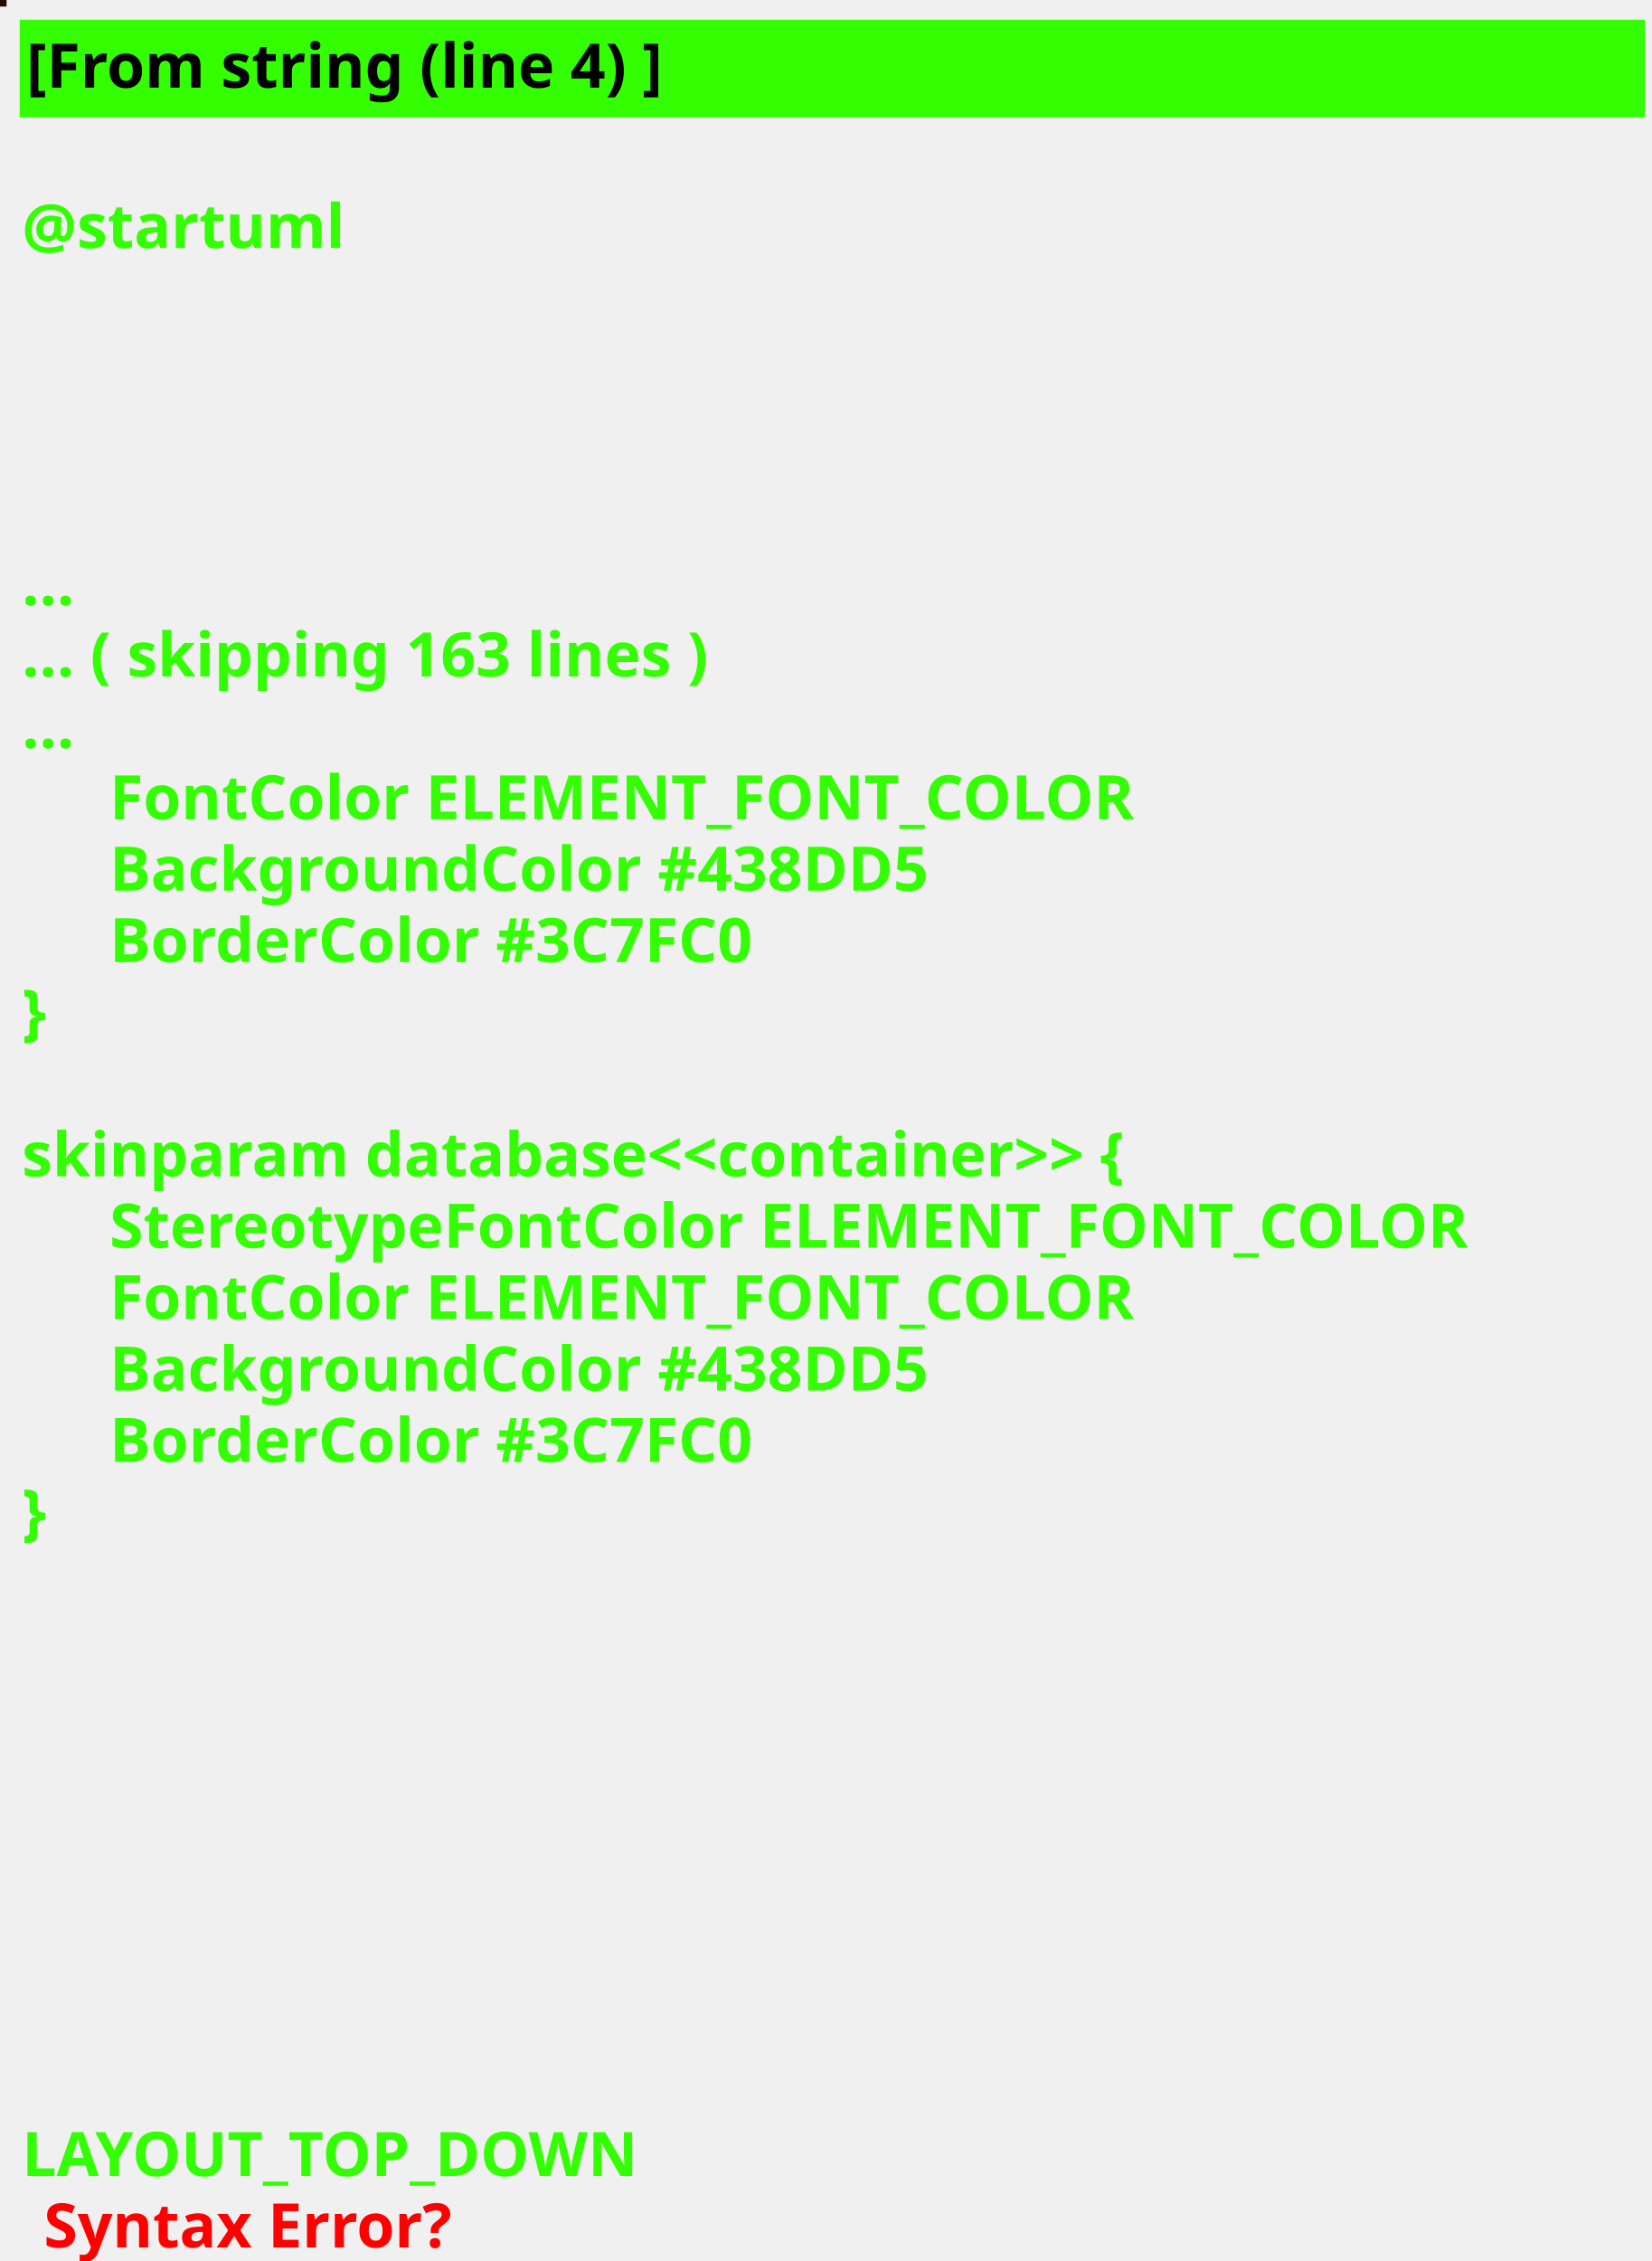
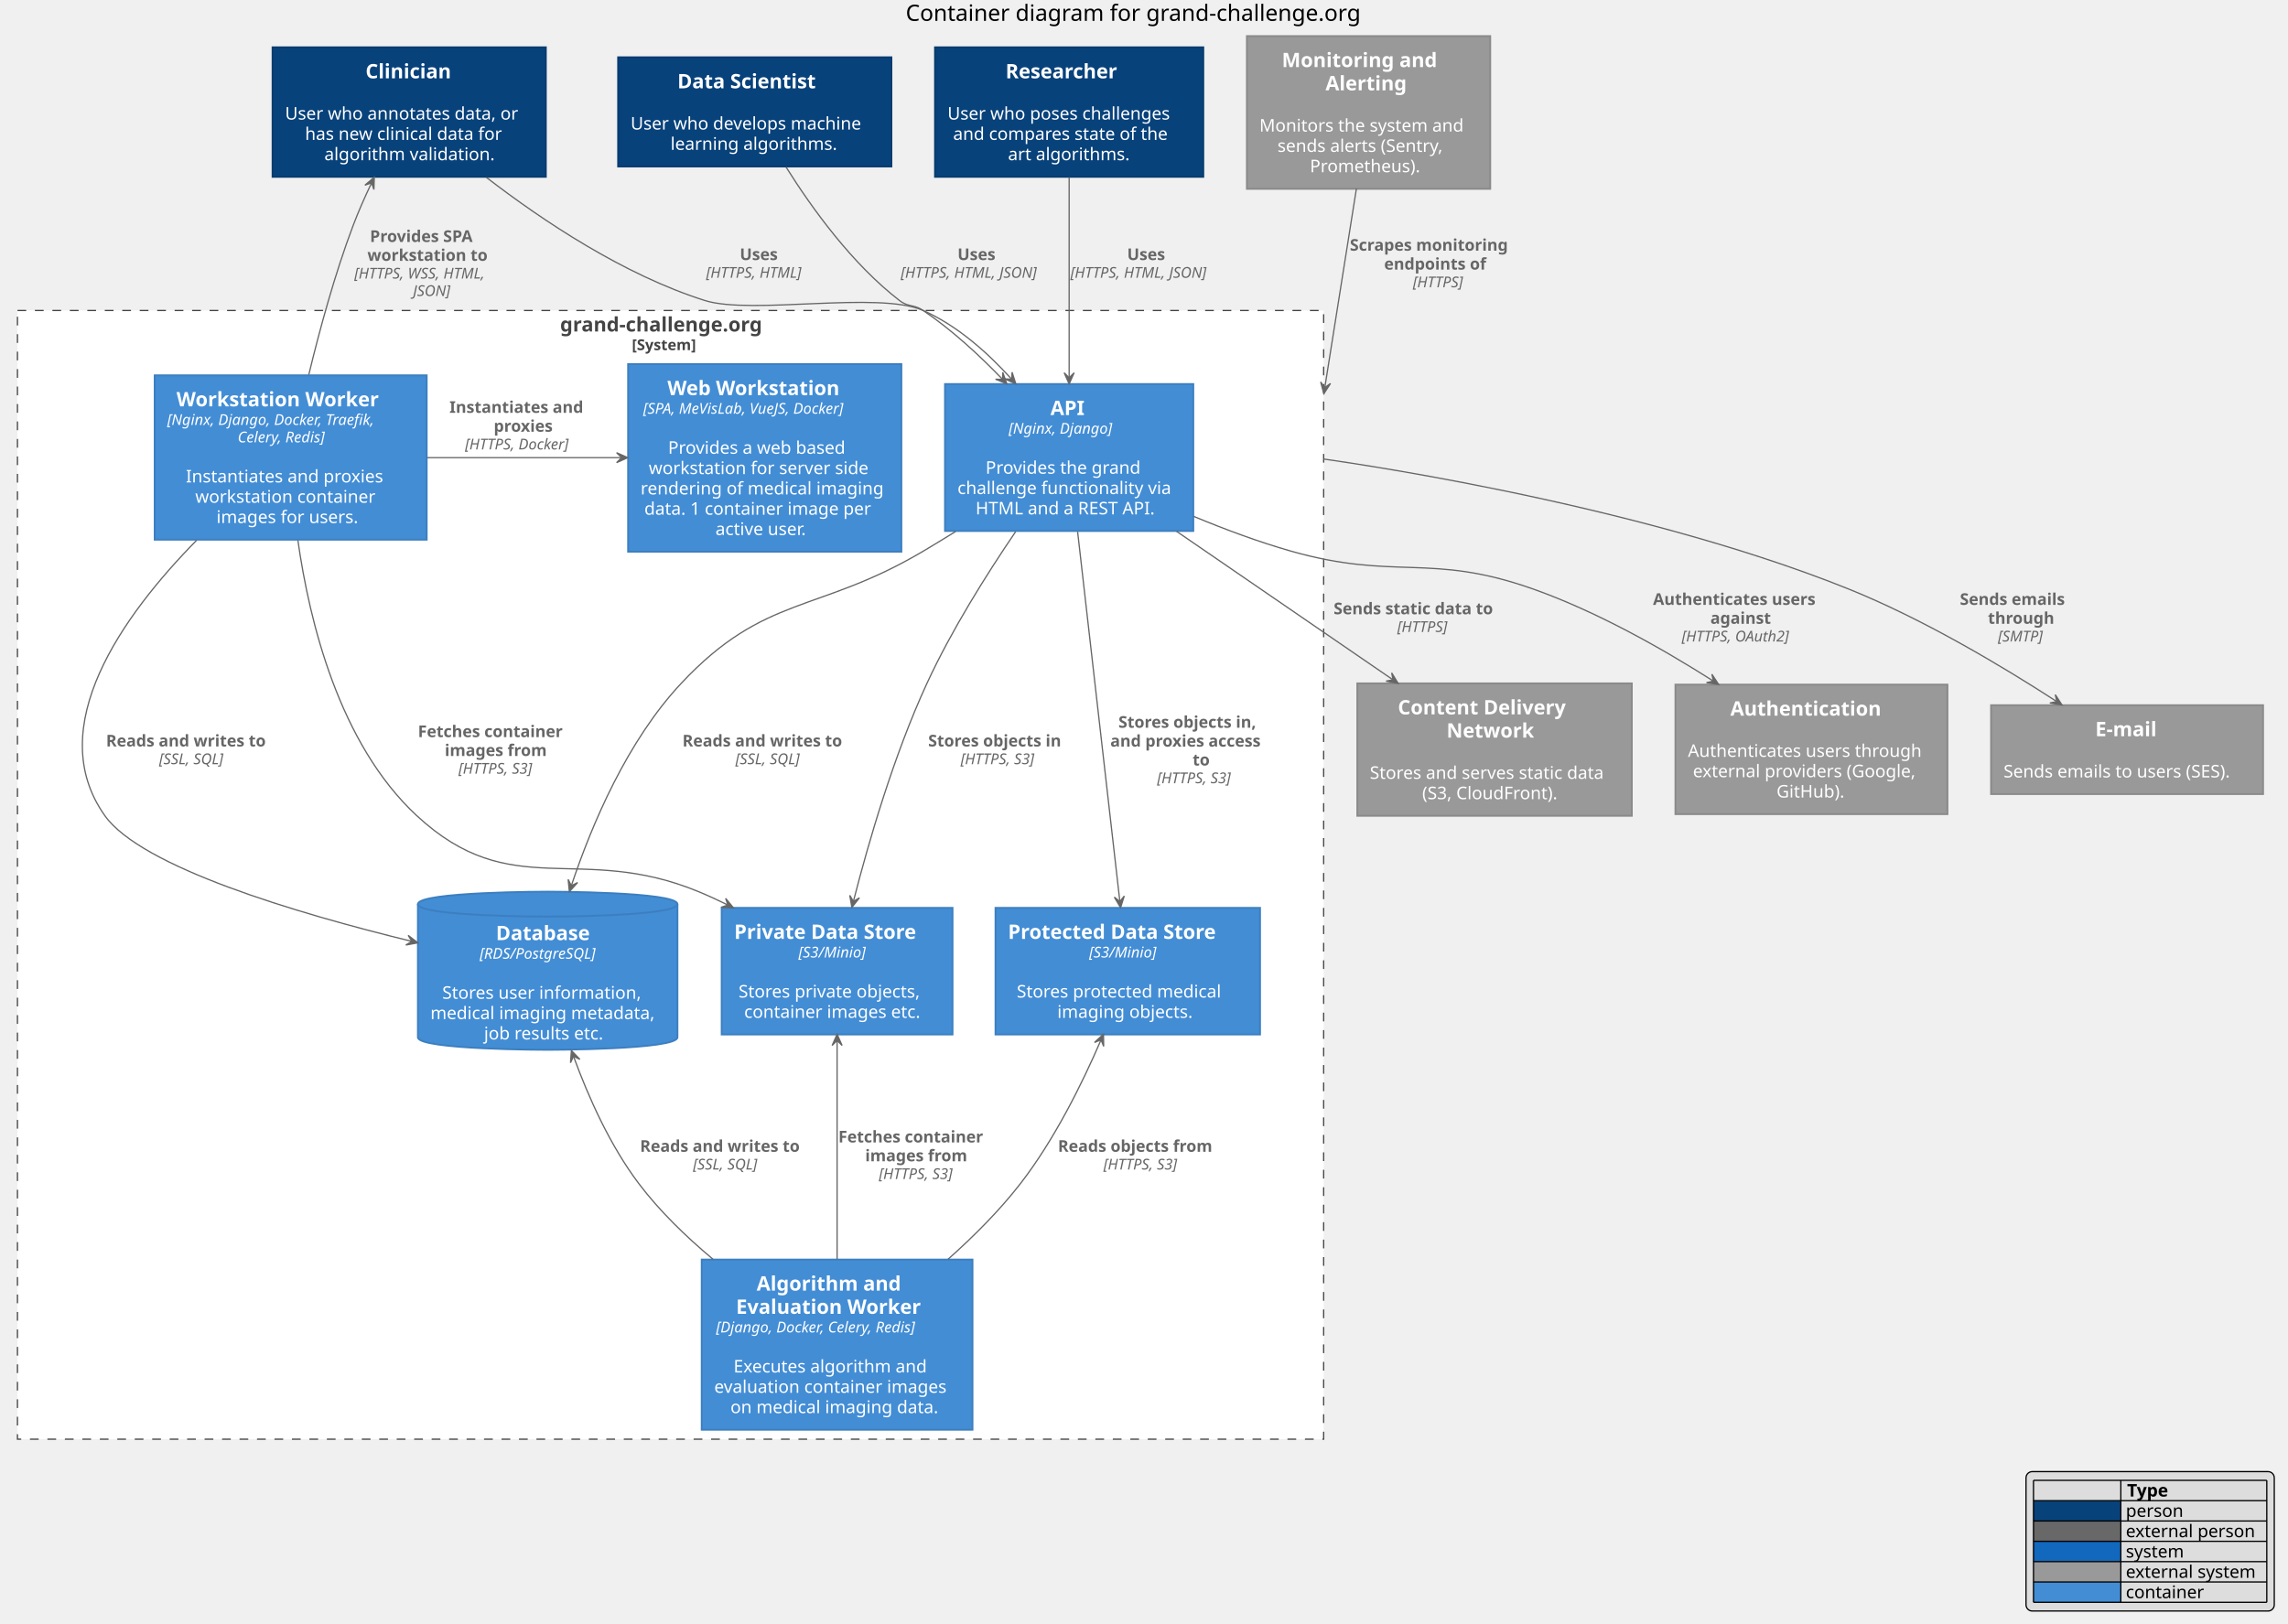
- <svg xmlns="http://www.w3.org/2000/svg" contentScriptType="application/ecmascript" contentStyleType="text/css" height="516px" preserveAspectRatio="none" style="width:377px;height:516px;background:#000000;" version="1.1" viewBox="0 0 377 516" width="377px" zoomAndPan="magnify">
+ <svg xmlns="http://www.w3.org/2000/svg" contentScriptType="application/ecmascript" contentStyleType="text/css" height="1302px" preserveAspectRatio="none" style="width:1834px;height:1302px;" version="1.1" viewBox="0 0 1834 1302" width="1834px" zoomAndPan="magnify">
  <defs />
  <g>
-     <rect fill="#200A01" height="1" style="stroke: #200A01; stroke-width: 1.0;" width="1" x="0" y="0" />
-     <rect fill="#33FF02" height="21.297" style="stroke: #33FF02; stroke-width: 1.0;" width="370" x="5" y="5" />
-     <text fill="#000000" font-family="sans-serif" font-size="14" font-weight="bold" lengthAdjust="spacingAndGlyphs" textLength="168" x="6" y="20">[From string (line 4) ]</text>
-     <text fill="#33FF02" font-family="sans-serif" font-size="14" font-weight="bold" lengthAdjust="spacingAndGlyphs" textLength="0" x="10" y="40.297" />
-     <text fill="#33FF02" font-family="sans-serif" font-size="14" font-weight="bold" lengthAdjust="spacingAndGlyphs" textLength="79" x="5" y="56.594">@startuml</text>
-     <text fill="#33FF02" font-family="sans-serif" font-size="14" font-weight="bold" lengthAdjust="spacingAndGlyphs" textLength="0" x="10" y="72.891" />
-     <text fill="#33FF02" font-family="sans-serif" font-size="14" font-weight="bold" lengthAdjust="spacingAndGlyphs" textLength="0" x="10" y="89.188" />
-     <text fill="#33FF02" font-family="sans-serif" font-size="14" font-weight="bold" lengthAdjust="spacingAndGlyphs" textLength="0" x="10" y="105.484" />
-     <text fill="#33FF02" font-family="sans-serif" font-size="14" font-weight="bold" lengthAdjust="spacingAndGlyphs" textLength="0" x="10" y="121.781" />
-     <text fill="#33FF02" font-family="sans-serif" font-size="14" font-weight="bold" lengthAdjust="spacingAndGlyphs" textLength="15" x="5" y="138.078">...</text>
-     <text fill="#33FF02" font-family="sans-serif" font-size="14" font-weight="bold" lengthAdjust="spacingAndGlyphs" textLength="185" x="5" y="154.375">... ( skipping 163 lines )</text>
-     <text fill="#33FF02" font-family="sans-serif" font-size="14" font-weight="bold" lengthAdjust="spacingAndGlyphs" textLength="15" x="5" y="170.672">...</text>
-     <text fill="#33FF02" font-family="sans-serif" font-size="14" font-weight="bold" lengthAdjust="spacingAndGlyphs" textLength="262" x="25" y="186.969">FontColor ELEMENT_FONT_COLOR</text>
-     <text fill="#33FF02" font-family="sans-serif" font-size="14" font-weight="bold" lengthAdjust="spacingAndGlyphs" textLength="215" x="25" y="203.266">BackgroundColor #438DD5</text>
-     <text fill="#33FF02" font-family="sans-serif" font-size="14" font-weight="bold" lengthAdjust="spacingAndGlyphs" textLength="174" x="25" y="219.562">BorderColor #3C7FC0</text>
-     <text fill="#33FF02" font-family="sans-serif" font-size="14" font-weight="bold" lengthAdjust="spacingAndGlyphs" textLength="10" x="5" y="235.859">}</text>
-     <text fill="#33FF02" font-family="sans-serif" font-size="14" font-weight="bold" lengthAdjust="spacingAndGlyphs" textLength="0" x="10" y="252.156" />
-     <text fill="#33FF02" font-family="sans-serif" font-size="14" font-weight="bold" lengthAdjust="spacingAndGlyphs" textLength="296" x="5" y="268.453">skinparam database&lt;&lt;container&gt;&gt; {</text>
-     <text fill="#33FF02" font-family="sans-serif" font-size="14" font-weight="bold" lengthAdjust="spacingAndGlyphs" textLength="350" x="25" y="284.75">StereotypeFontColor ELEMENT_FONT_COLOR</text>
-     <text fill="#33FF02" font-family="sans-serif" font-size="14" font-weight="bold" lengthAdjust="spacingAndGlyphs" textLength="262" x="25" y="301.047">FontColor ELEMENT_FONT_COLOR</text>
-     <text fill="#33FF02" font-family="sans-serif" font-size="14" font-weight="bold" lengthAdjust="spacingAndGlyphs" textLength="215" x="25" y="317.344">BackgroundColor #438DD5</text>
-     <text fill="#33FF02" font-family="sans-serif" font-size="14" font-weight="bold" lengthAdjust="spacingAndGlyphs" textLength="174" x="25" y="333.641">BorderColor #3C7FC0</text>
-     <text fill="#33FF02" font-family="sans-serif" font-size="14" font-weight="bold" lengthAdjust="spacingAndGlyphs" textLength="10" x="5" y="349.938">}</text>
-     <text fill="#33FF02" font-family="sans-serif" font-size="14" font-weight="bold" lengthAdjust="spacingAndGlyphs" textLength="0" x="10" y="366.234" />
-     <text fill="#33FF02" font-family="sans-serif" font-size="14" font-weight="bold" lengthAdjust="spacingAndGlyphs" textLength="0" x="10" y="382.531" />
-     <text fill="#33FF02" font-family="sans-serif" font-size="14" font-weight="bold" lengthAdjust="spacingAndGlyphs" textLength="0" x="10" y="398.828" />
-     <text fill="#33FF02" font-family="sans-serif" font-size="14" font-weight="bold" lengthAdjust="spacingAndGlyphs" textLength="0" x="10" y="415.125" />
-     <text fill="#33FF02" font-family="sans-serif" font-size="14" font-weight="bold" lengthAdjust="spacingAndGlyphs" textLength="0" x="10" y="431.422" />
-     <text fill="#33FF02" font-family="sans-serif" font-size="14" font-weight="bold" lengthAdjust="spacingAndGlyphs" textLength="0" x="10" y="447.719" />
-     <text fill="#33FF02" font-family="sans-serif" font-size="14" font-weight="bold" lengthAdjust="spacingAndGlyphs" textLength="0" x="10" y="464.016" />
-     <text fill="#33FF02" font-family="sans-serif" font-size="14" font-weight="bold" lengthAdjust="spacingAndGlyphs" textLength="0" x="10" y="480.312" />
-     <text fill="#33FF02" font-family="sans-serif" font-size="14" font-weight="bold" lengthAdjust="spacingAndGlyphs" textLength="158" x="5" y="496.609">LAYOUT_TOP_DOWN</text>
-     <text fill="#FF0000" font-family="sans-serif" font-size="14" font-weight="bold" lengthAdjust="spacingAndGlyphs" textLength="106" x="10" y="512.906">Syntax Error?</text>
+     <text fill="#000000" font-family="sans-serif" font-size="18" lengthAdjust="spacingAndGlyphs" textLength="380" x="726" y="16.708">Container diagram for grand-challenge.org</text>
+     <rect fill="#FFFFFF" height="905" style="stroke: #444444; stroke-width: 1.0; stroke-dasharray: 7.0,7.0;" width="1047" x="14" y="248.953" />
+     <text fill="#444444" font-family="sans-serif" font-size="16" font-weight="bold" lengthAdjust="spacingAndGlyphs" textLength="177" x="449" y="265.805">grand-challenge.org</text>
+     <text fill="#444444" font-family="sans-serif" font-size="12" font-weight="bold" lengthAdjust="spacingAndGlyphs" textLength="62" x="506.5" y="280.717">[System]</text>
+     <rect fill="#438DD5" height="117.781" style="stroke: #3C7FC0; stroke-width: 1.5;" width="199" x="757.5" y="307.953" />
+     <text fill="#FFFFFF" font-family="sans-serif" font-size="16" font-weight="bold" lengthAdjust="spacingAndGlyphs" textLength="30" x="842" y="332.805">API</text>
+     <text fill="#FFFFFF" font-family="sans-serif" font-size="12" font-style="italic" lengthAdjust="spacingAndGlyphs" textLength="97" x="808.5" y="347.717">[Nginx, Django]</text>
+     <text fill="#FFFFFF" font-family="sans-serif" font-size="14" lengthAdjust="spacingAndGlyphs" textLength="0" x="859" y="363.542" />
+     <text fill="#FFFFFF" font-family="sans-serif" font-size="14" lengthAdjust="spacingAndGlyphs" textLength="130" x="790" y="379.839">Provides the grand</text>
+     <text fill="#FFFFFF" font-family="sans-serif" font-size="14" lengthAdjust="spacingAndGlyphs" textLength="175" x="767.5" y="396.136">challenge functionality via</text>
+     <text fill="#FFFFFF" font-family="sans-serif" font-size="14" lengthAdjust="spacingAndGlyphs" textLength="150" x="782" y="412.433">HTML and a REST API.</text>
+     <rect fill="#438DD5" height="136.406" style="stroke: #3C7FC0; stroke-width: 1.5;" width="217" x="562.5" y="1009.953" />
+     <text fill="#FFFFFF" font-family="sans-serif" font-size="16" font-weight="bold" lengthAdjust="spacingAndGlyphs" textLength="123" x="606.5" y="1034.805">Algorithm and</text>
+     <text fill="#FFFFFF" font-family="sans-serif" font-size="16" font-weight="bold" lengthAdjust="spacingAndGlyphs" textLength="162" x="590" y="1053.43">Evaluation Worker</text>
+     <text fill="#FFFFFF" font-family="sans-serif" font-size="12" font-style="italic" lengthAdjust="spacingAndGlyphs" textLength="194" x="574" y="1068.342">[Django, Docker, Celery, Redis]</text>
+     <text fill="#FFFFFF" font-family="sans-serif" font-size="14" lengthAdjust="spacingAndGlyphs" textLength="0" x="673" y="1084.167" />
+     <text fill="#FFFFFF" font-family="sans-serif" font-size="14" lengthAdjust="spacingAndGlyphs" textLength="162" x="588" y="1100.464">Executes algorithm and</text>
+     <text fill="#FFFFFF" font-family="sans-serif" font-size="14" lengthAdjust="spacingAndGlyphs" textLength="193" x="572.5" y="1116.761">evaluation container images</text>
+     <text fill="#FFFFFF" font-family="sans-serif" font-size="14" lengthAdjust="spacingAndGlyphs" textLength="171" x="585.5" y="1133.058">on medical imaging data.</text>
+     <rect fill="#438DD5" height="131.75" style="stroke: #3C7FC0; stroke-width: 1.5;" width="218" x="124" y="300.953" />
+     <text fill="#FFFFFF" font-family="sans-serif" font-size="16" font-weight="bold" lengthAdjust="spacingAndGlyphs" textLength="183" x="141.5" y="325.805">Workstation Worker</text>
+     <text fill="#FFFFFF" font-family="sans-serif" font-size="12" font-style="italic" lengthAdjust="spacingAndGlyphs" textLength="198" x="134" y="340.717">[Nginx, Django, Docker, Traefik,</text>
+     <text fill="#FFFFFF" font-family="sans-serif" font-size="12" font-style="italic" lengthAdjust="spacingAndGlyphs" textLength="85" x="190.5" y="354.685">Celery, Redis]</text>
+     <text fill="#FFFFFF" font-family="sans-serif" font-size="14" lengthAdjust="spacingAndGlyphs" textLength="0" x="235" y="370.511" />
+     <text fill="#FFFFFF" font-family="sans-serif" font-size="14" lengthAdjust="spacingAndGlyphs" textLength="164" x="149" y="386.808">Instantiates and proxies</text>
+     <text fill="#FFFFFF" font-family="sans-serif" font-size="14" lengthAdjust="spacingAndGlyphs" textLength="149" x="156.5" y="403.104">workstation container</text>
+     <text fill="#FFFFFF" font-family="sans-serif" font-size="14" lengthAdjust="spacingAndGlyphs" textLength="119" x="173.5" y="419.401">images for users.</text>
+     <rect fill="#438DD5" height="150.375" style="stroke: #3C7FC0; stroke-width: 1.5;" width="219" x="503.5" y="291.953" />
+     <text fill="#FFFFFF" font-family="sans-serif" font-size="16" font-weight="bold" lengthAdjust="spacingAndGlyphs" textLength="156" x="535" y="316.805">Web Workstation</text>
+     <text fill="#FFFFFF" font-family="sans-serif" font-size="12" font-style="italic" lengthAdjust="spacingAndGlyphs" textLength="195" x="515.5" y="331.717">[SPA, MeVisLab, VueJS, Docker]</text>
+     <text fill="#FFFFFF" font-family="sans-serif" font-size="14" lengthAdjust="spacingAndGlyphs" textLength="0" x="615" y="347.542" />
+     <text fill="#FFFFFF" font-family="sans-serif" font-size="14" lengthAdjust="spacingAndGlyphs" textLength="151" x="535.5" y="363.839">Provides a web based</text>
+     <text fill="#FFFFFF" font-family="sans-serif" font-size="14" lengthAdjust="spacingAndGlyphs" textLength="182" x="520" y="380.136">workstation for server side</text>
+     <text fill="#FFFFFF" font-family="sans-serif" font-size="14" lengthAdjust="spacingAndGlyphs" textLength="199" x="513.5" y="396.433">rendering of medical imaging</text>
+     <text fill="#FFFFFF" font-family="sans-serif" font-size="14" lengthAdjust="spacingAndGlyphs" textLength="189" x="516.5" y="412.729">data. 1 container image per</text>
+     <text fill="#FFFFFF" font-family="sans-serif" font-size="14" lengthAdjust="spacingAndGlyphs" textLength="79" x="573.5" y="429.026">active user.</text>
+     <path d="M335,724.953 C335,714.953 439,714.953 439,714.953 C439,714.953 543,714.953 543,724.953 L543,831.734 C543,841.734 439,841.734 439,841.734 C439,841.734 335,841.734 335,831.734 L335,724.953 " fill="#438DD5" style="stroke: #3C7FC0; stroke-width: 1.5;" />
+     <path d="M335,724.953 C335,734.953 439,734.953 439,734.953 C439,734.953 543,734.953 543,724.953 " fill="none" style="stroke: #3C7FC0; stroke-width: 1.5;" />
+     <text fill="#FFFFFF" font-family="sans-serif" font-size="16" font-weight="bold" lengthAdjust="spacingAndGlyphs" textLength="83" x="397.5" y="753.805">Database</text>
+     <text fill="#FFFFFF" font-family="sans-serif" font-size="12" font-style="italic" lengthAdjust="spacingAndGlyphs" textLength="109" x="384.5" y="768.717">[RDS/PostgreSQL]</text>
+     <text fill="#FFFFFF" font-family="sans-serif" font-size="14" lengthAdjust="spacingAndGlyphs" textLength="0" x="441" y="784.542" />
+     <text fill="#FFFFFF" font-family="sans-serif" font-size="14" lengthAdjust="spacingAndGlyphs" textLength="165" x="354.5" y="800.839">Stores user information,</text>
+     <text fill="#FFFFFF" font-family="sans-serif" font-size="14" lengthAdjust="spacingAndGlyphs" textLength="184" x="345" y="817.136">medical imaging metadata,</text>
+     <text fill="#FFFFFF" font-family="sans-serif" font-size="14" lengthAdjust="spacingAndGlyphs" textLength="102" x="388" y="833.433">job results etc.</text>
+     <rect fill="#438DD5" height="101.484" style="stroke: #3C7FC0; stroke-width: 1.5;" width="212" x="798" y="727.953" />
+     <text fill="#FFFFFF" font-family="sans-serif" font-size="16" font-weight="bold" lengthAdjust="spacingAndGlyphs" textLength="192" x="808" y="752.805">Protected Data Store</text>
+     <text fill="#FFFFFF" font-family="sans-serif" font-size="12" font-style="italic" lengthAdjust="spacingAndGlyphs" textLength="62" x="873" y="767.717">[S3/Minio]</text>
+     <text fill="#FFFFFF" font-family="sans-serif" font-size="14" lengthAdjust="spacingAndGlyphs" textLength="0" x="906" y="783.542" />
+     <text fill="#FFFFFF" font-family="sans-serif" font-size="14" lengthAdjust="spacingAndGlyphs" textLength="174" x="815" y="799.839">Stores protected medical</text>
+     <text fill="#FFFFFF" font-family="sans-serif" font-size="14" lengthAdjust="spacingAndGlyphs" textLength="113" x="847.5" y="816.136">imaging objects.</text>
+     <rect fill="#438DD5" height="101.484" style="stroke: #3C7FC0; stroke-width: 1.5;" width="185" x="578.5" y="727.953" />
+     <text fill="#FFFFFF" font-family="sans-serif" font-size="16" font-weight="bold" lengthAdjust="spacingAndGlyphs" textLength="165" x="588.5" y="752.805">Private Data Store</text>
+     <text fill="#FFFFFF" font-family="sans-serif" font-size="12" font-style="italic" lengthAdjust="spacingAndGlyphs" textLength="62" x="640" y="767.717">[S3/Minio]</text>
+     <text fill="#FFFFFF" font-family="sans-serif" font-size="14" lengthAdjust="spacingAndGlyphs" textLength="0" x="673" y="783.542" />
+     <text fill="#FFFFFF" font-family="sans-serif" font-size="14" lengthAdjust="spacingAndGlyphs" textLength="154" x="592" y="799.839">Stores private objects,</text>
+     <text fill="#FFFFFF" font-family="sans-serif" font-size="14" lengthAdjust="spacingAndGlyphs" textLength="149" x="596.5" y="816.136">container images etc.</text>
+     <rect fill="#08427B" height="103.812" style="stroke: #073B6F; stroke-width: 1.5;" width="219" x="218.5" y="37.953" />
+     <text fill="#FFFFFF" font-family="sans-serif" font-size="16" font-weight="bold" lengthAdjust="spacingAndGlyphs" textLength="70" x="293" y="62.805">Clinician</text>
+     <text fill="#FFFFFF" font-family="sans-serif" font-size="14" lengthAdjust="spacingAndGlyphs" textLength="0" x="330" y="79.573" />
+     <text fill="#FFFFFF" font-family="sans-serif" font-size="14" lengthAdjust="spacingAndGlyphs" textLength="195" x="228.5" y="95.87">User who annotates data, or</text>
+     <text fill="#FFFFFF" font-family="sans-serif" font-size="14" lengthAdjust="spacingAndGlyphs" textLength="163" x="244.5" y="112.167">has new clinical data for</text>
+     <text fill="#FFFFFF" font-family="sans-serif" font-size="14" lengthAdjust="spacingAndGlyphs" textLength="136" x="260" y="128.464">algorithm validation.</text>
+     <rect fill="#08427B" height="103.812" style="stroke: #073B6F; stroke-width: 1.5;" width="215" x="749.5" y="37.953" />
+     <text fill="#FFFFFF" font-family="sans-serif" font-size="16" font-weight="bold" lengthAdjust="spacingAndGlyphs" textLength="102" x="806" y="62.805">Researcher</text>
+     <text fill="#FFFFFF" font-family="sans-serif" font-size="14" lengthAdjust="spacingAndGlyphs" textLength="0" x="859" y="79.573" />
+     <text fill="#FFFFFF" font-family="sans-serif" font-size="14" lengthAdjust="spacingAndGlyphs" textLength="191" x="759.5" y="95.87">User who poses challenges</text>
+     <text fill="#FFFFFF" font-family="sans-serif" font-size="14" lengthAdjust="spacingAndGlyphs" textLength="182" x="764" y="112.167">and compares state of the</text>
+     <text fill="#FFFFFF" font-family="sans-serif" font-size="14" lengthAdjust="spacingAndGlyphs" textLength="98" x="808" y="128.464">art algorithms.</text>
+     <rect fill="#08427B" height="87.516" style="stroke: #073B6F; stroke-width: 1.5;" width="219" x="495.5" y="45.953" />
+     <text fill="#FFFFFF" font-family="sans-serif" font-size="16" font-weight="bold" lengthAdjust="spacingAndGlyphs" textLength="124" x="543" y="70.805">Data Scientist</text>
+     <text fill="#FFFFFF" font-family="sans-serif" font-size="14" lengthAdjust="spacingAndGlyphs" textLength="0" x="607" y="87.573" />
+     <text fill="#FFFFFF" font-family="sans-serif" font-size="14" lengthAdjust="spacingAndGlyphs" textLength="195" x="505.5" y="103.87">User who develops machine</text>
+     <text fill="#FFFFFF" font-family="sans-serif" font-size="14" lengthAdjust="spacingAndGlyphs" textLength="135" x="537.5" y="120.167">learning algorithms.</text>
+     <rect fill="#999999" height="103.812" style="stroke: #8A8A8A; stroke-width: 1.5;" width="218" x="1343" y="548.953" />
+     <text fill="#FFFFFF" font-family="sans-serif" font-size="16" font-weight="bold" lengthAdjust="spacingAndGlyphs" textLength="130" x="1387" y="573.805">Authentication</text>
+     <text fill="#FFFFFF" font-family="sans-serif" font-size="14" lengthAdjust="spacingAndGlyphs" textLength="0" x="1454" y="590.573" />
+     <text fill="#FFFFFF" font-family="sans-serif" font-size="14" lengthAdjust="spacingAndGlyphs" textLength="198" x="1353" y="606.87">Authenticates users through</text>
+     <text fill="#FFFFFF" font-family="sans-serif" font-size="14" lengthAdjust="spacingAndGlyphs" textLength="186" x="1357" y="623.167">external providers (Google,</text>
+     <text fill="#FFFFFF" font-family="sans-serif" font-size="14" lengthAdjust="spacingAndGlyphs" textLength="56" x="1424" y="639.464">GitHub).</text>
+     <rect fill="#999999" height="122.438" style="stroke: #8A8A8A; stroke-width: 1.5;" width="195" x="999.5" y="28.953" />
+     <text fill="#FFFFFF" font-family="sans-serif" font-size="16" font-weight="bold" lengthAdjust="spacingAndGlyphs" textLength="133" x="1027.5" y="53.805">Monitoring and</text>
+     <text fill="#FFFFFF" font-family="sans-serif" font-size="16" font-weight="bold" lengthAdjust="spacingAndGlyphs" textLength="69" x="1062.5" y="72.43">Alerting</text>
+     <text fill="#FFFFFF" font-family="sans-serif" font-size="14" lengthAdjust="spacingAndGlyphs" textLength="0" x="1099" y="89.198" />
+     <text fill="#FFFFFF" font-family="sans-serif" font-size="14" lengthAdjust="spacingAndGlyphs" textLength="171" x="1009.5" y="105.495">Monitors the system and</text>
+     <text fill="#FFFFFF" font-family="sans-serif" font-size="14" lengthAdjust="spacingAndGlyphs" textLength="142" x="1024" y="121.792">sends alerts (Sentry,</text>
+     <text fill="#FFFFFF" font-family="sans-serif" font-size="14" lengthAdjust="spacingAndGlyphs" textLength="94" x="1050" y="138.089">Prometheus).</text>
+     <rect fill="#999999" height="106.141" style="stroke: #8A8A8A; stroke-width: 1.5;" width="220" x="1088" y="547.953" />
+     <text fill="#FFFFFF" font-family="sans-serif" font-size="16" font-weight="bold" lengthAdjust="spacingAndGlyphs" textLength="149" x="1120.5" y="572.805">Content Delivery</text>
+     <text fill="#FFFFFF" font-family="sans-serif" font-size="16" font-weight="bold" lengthAdjust="spacingAndGlyphs" textLength="77" x="1159.5" y="591.43">Network</text>
+     <text fill="#FFFFFF" font-family="sans-serif" font-size="14" lengthAdjust="spacingAndGlyphs" textLength="0" x="1200" y="608.198" />
+     <text fill="#FFFFFF" font-family="sans-serif" font-size="14" lengthAdjust="spacingAndGlyphs" textLength="200" x="1098" y="624.495">Stores and serves static data</text>
+     <text fill="#FFFFFF" font-family="sans-serif" font-size="14" lengthAdjust="spacingAndGlyphs" textLength="116" x="1140" y="640.792">(S3, CloudFront).</text>
+     <rect fill="#999999" height="71.219" style="stroke: #8A8A8A; stroke-width: 1.5;" width="218" x="1596" y="565.453" />
+     <text fill="#FFFFFF" font-family="sans-serif" font-size="16" font-weight="bold" lengthAdjust="spacingAndGlyphs" textLength="51" x="1679.5" y="590.305">E-mail</text>
+     <text fill="#FFFFFF" font-family="sans-serif" font-size="14" lengthAdjust="spacingAndGlyphs" textLength="0" x="1707" y="607.073" />
+     <text fill="#FFFFFF" font-family="sans-serif" font-size="14" lengthAdjust="spacingAndGlyphs" textLength="198" x="1606" y="623.37">Sends emails to users (SES).</text>
+     <path d="M857,142.055 C857,187.569 857,253.809 857,302.618 " fill="none" id="challenge_orgs-&gt;gc_web_app" style="stroke: #666666; stroke-width: 1.0;" />
+     <polygon fill="#666666" points="857,307.883,861,298.883,857,302.883,853,298.883,857,307.883" style="stroke: #666666; stroke-width: 1.0;" />
+     <text fill="#666666" font-family="sans-serif" font-size="13" font-weight="bold" lengthAdjust="spacingAndGlyphs" textLength="35" x="903.5" y="208.52">Uses</text>
+     <text fill="#666666" font-family="sans-serif" font-size="12" font-style="italic" lengthAdjust="spacingAndGlyphs" textLength="126" x="858" y="222.725">[HTTPS, HTML, JSON]</text>
+     <path d="M630.108,133.986 C650.874,167.118 683.049,211.673 721,240.953 C728.254,246.55 732.407,243.824 740,248.953 C762.748,264.319 784.75,284.566 803.418,303.941 " fill="none" id="data_scientists-&gt;gc_web_app" style="stroke: #666666; stroke-width: 1.0;" />
+     <polygon fill="#666666" points="807.106,307.803,803.783,298.531,803.653,304.187,797.998,304.057,807.106,307.803" style="stroke: #666666; stroke-width: 1.0;" />
+     <text fill="#666666" font-family="sans-serif" font-size="13" font-weight="bold" lengthAdjust="spacingAndGlyphs" textLength="35" x="767.5" y="208.52">Uses</text>
+     <text fill="#666666" font-family="sans-serif" font-size="12" font-style="italic" lengthAdjust="spacingAndGlyphs" textLength="126" x="722" y="222.725">[HTTPS, HTML, JSON]</text>
+     <path d="M389.773,142.174 C435.105,177.118 499.88,220.346 565,240.953 C602.115,252.698 704.417,233.162 740,248.953 C767.183,261.016 791.445,282.497 810.731,303.856 " fill="none" id="clinicians-&gt;gc_web_app" style="stroke: #666666; stroke-width: 1.0;" />
+     <polygon fill="#666666" points="814.274,307.84,811.282,298.457,810.951,304.104,805.304,303.773,814.274,307.84" style="stroke: #666666; stroke-width: 1.0;" />
+     <text fill="#666666" font-family="sans-serif" font-size="13" font-weight="bold" lengthAdjust="spacingAndGlyphs" textLength="35" x="593" y="208.52">Uses</text>
+     <text fill="#666666" font-family="sans-serif" font-size="12" font-style="italic" lengthAdjust="spacingAndGlyphs" textLength="89" x="566" y="222.725">[HTTPS, HTML]</text>
+     <path d="M956.652,413.979 C981.793,424.433 1009.03,434.584 1035,441.953 C1118.511,465.65 1146.114,443.138 1228,471.953 C1279.158,489.955 1331.934,519.708 1373.4,546.106 " fill="none" id="gc_web_app-&gt;oauth" style="stroke: #666666; stroke-width: 1.0;" />
+     <polygon fill="#666666" points="1377.632,548.813,1372.206,540.594,1373.42,546.119,1367.895,547.332,1377.632,548.813" style="stroke: #666666; stroke-width: 1.0;" />
+     <text fill="#666666" font-family="sans-serif" font-size="13" font-weight="bold" lengthAdjust="spacingAndGlyphs" textLength="147" x="1325" y="485.02">Authenticates users</text>
+     <text fill="#666666" font-family="sans-serif" font-size="13" font-weight="bold" lengthAdjust="spacingAndGlyphs" textLength="55" x="1371" y="500.153">against</text>
+     <text fill="#666666" font-family="sans-serif" font-size="12" font-style="italic" lengthAdjust="spacingAndGlyphs" textLength="101" x="1348" y="514.357">[HTTPS, OAuth2]</text>
+     <path d="M1061.13,368.073 C1061.506,368.126 1061.894,368.182 1062.295,368.239 C1063.898,368.467 1065.696,368.727 1067.682,369.017 C1075.626,370.179 1086.566,371.838 1099.935,374.01 C1126.674,378.354 1163.135,384.749 1204.796,393.324 C1288.117,410.474 1392.241,436.343 1481,471.953 C1541.119,496.073 1604.656,534.005 1648.644,562.505 " fill="none" id="s1-&gt;mail" style="stroke: #666666; stroke-width: 1.0;" />
+     <polygon fill="#666666" points="1652.84,565.232,1647.475,556.973,1648.648,562.507,1643.114,563.68,1652.84,565.232" style="stroke: #666666; stroke-width: 1.0;" />
+     <text fill="#666666" font-family="sans-serif" font-size="13" font-weight="bold" lengthAdjust="spacingAndGlyphs" textLength="98" x="1571" y="485.02">Sends emails</text>
+     <text fill="#666666" font-family="sans-serif" font-size="13" font-weight="bold" lengthAdjust="spacingAndGlyphs" textLength="58" x="1593.5" y="500.153">through</text>
+     <text fill="#666666" font-family="sans-serif" font-size="12" font-style="italic" lengthAdjust="spacingAndGlyphs" textLength="42" x="1601.5" y="514.357">[SMTP]</text>
+     <path d="M943.049,426.001 C996.207,462.479 1064.017,509.012 1116.34,544.916 " fill="none" id="gc_web_app-&gt;cdn" style="stroke: #666666; stroke-width: 1.0;" />
+     <polygon fill="#666666" points="1120.715,547.919,1115.557,539.529,1116.592,545.09,1111.031,546.125,1120.715,547.919" style="stroke: #666666; stroke-width: 1.0;" />
+     <text fill="#666666" font-family="sans-serif" font-size="13" font-weight="bold" lengthAdjust="spacingAndGlyphs" textLength="150" x="1069" y="492.52">Sends static data to</text>
+     <text fill="#666666" font-family="sans-serif" font-size="12" font-style="italic" lengthAdjust="spacingAndGlyphs" textLength="48" x="1120" y="506.725">[HTTPS]</text>
+     <path d="M1087.29,151.085 C1081.013,190.597 1072.772,242.479 1065.942,285.476 C1064.235,296.226 1062.615,306.42 1061.137,315.727 " fill="none" id="monitoring-&gt;s1" style="stroke: #666666; stroke-width: 1.0;" />
+     <polygon fill="#666666" points="1061.137,315.727,1066.499,307.466,1061.921,310.789,1058.598,306.211,1061.137,315.727" style="stroke: #666666; stroke-width: 1.0;" />
+     <text fill="#666666" font-family="sans-serif" font-size="13" font-weight="bold" lengthAdjust="spacingAndGlyphs" textLength="144" x="1082" y="201.02">Scrapes monitoring</text>
+     <text fill="#666666" font-family="sans-serif" font-size="13" font-weight="bold" lengthAdjust="spacingAndGlyphs" textLength="94" x="1109.5" y="216.153">endpoints of</text>
+     <text fill="#666666" font-family="sans-serif" font-size="12" font-style="italic" lengthAdjust="spacingAndGlyphs" textLength="48" x="1132.5" y="230.357">[HTTPS]</text>
+     <path d="M766.049,426.125 C757.295,431.557 748.51,436.909 740,441.953 C655.478,492.051 613.165,476.241 546,547.953 C502.906,593.965 474.583,660.425 457.968,710.17 " fill="none" id="gc_web_app-&gt;postgres" style="stroke: #666666; stroke-width: 1.0;" />
+     <polygon fill="#666666" points="456.397,714.931,463.016,707.639,457.964,710.183,455.419,705.131,456.397,714.931" style="stroke: #666666; stroke-width: 1.0;" />
+     <text fill="#666666" font-family="sans-serif" font-size="13" font-weight="bold" lengthAdjust="spacingAndGlyphs" textLength="149" x="547" y="598.52">Reads and writes to</text>
+     <text fill="#666666" font-family="sans-serif" font-size="12" font-style="italic" lengthAdjust="spacingAndGlyphs" textLength="64" x="589.5" y="612.725">[SSL, SQL]</text>
+     <path d="M863.784,426.349 C872.851,505.734 888.802,645.385 897.645,722.814 " fill="none" id="gc_web_app-&gt;protected_s3" style="stroke: #666666; stroke-width: 1.0;" />
+     <polygon fill="#666666" points="898.217,727.822,901.17,718.427,897.65,722.855,893.222,719.335,898.217,727.822" style="stroke: #666666; stroke-width: 1.0;" />
+     <text fill="#666666" font-family="sans-serif" font-size="13" font-weight="bold" lengthAdjust="spacingAndGlyphs" textLength="129" x="896.5" y="583.52">Stores objects in,</text>
+     <text fill="#666666" font-family="sans-serif" font-size="13" font-weight="bold" lengthAdjust="spacingAndGlyphs" textLength="142" x="890" y="598.653">and proxies access</text>
+     <text fill="#666666" font-family="sans-serif" font-size="13" font-weight="bold" lengthAdjust="spacingAndGlyphs" textLength="15" x="956" y="613.786">to</text>
+     <text fill="#666666" font-family="sans-serif" font-size="12" font-style="italic" lengthAdjust="spacingAndGlyphs" textLength="72" x="927.5" y="627.99">[HTTPS, S3]</text>
+     <path d="M814.111,426.299 C790.754,460.603 762.687,505.299 743,547.953 C716.556,605.247 696.318,674.85 684.13,722.482 " fill="none" id="gc_web_app-&gt;private_s3" style="stroke: #666666; stroke-width: 1.0;" />
+     <polygon fill="#666666" points="682.83,727.599,688.923,719.861,684.061,722.753,681.169,717.891,682.83,727.599" style="stroke: #666666; stroke-width: 1.0;" />
+     <text fill="#666666" font-family="sans-serif" font-size="13" font-weight="bold" lengthAdjust="spacingAndGlyphs" textLength="124" x="744" y="598.52">Stores objects in</text>
+     <text fill="#666666" font-family="sans-serif" font-size="12" font-style="italic" lengthAdjust="spacingAndGlyphs" textLength="72" x="770" y="612.725">[HTTPS, S3]</text>
+     <path d="M157.646,433.157 C98.489,493.31 33.832,583.195 84,653.953 C113.225,695.173 236.812,732.048 330.015,754.771 " fill="none" id="gc_workstation_worker-&gt;postgres" style="stroke: #666666; stroke-width: 1.0;" />
+     <polygon fill="#666666" points="334.988,755.977,327.184,749.968,330.129,754.798,325.299,757.743,334.988,755.977" style="stroke: #666666; stroke-width: 1.0;" />
+     <text fill="#666666" font-family="sans-serif" font-size="13" font-weight="bold" lengthAdjust="spacingAndGlyphs" textLength="149" x="85" y="598.52">Reads and writes to</text>
+     <text fill="#666666" font-family="sans-serif" font-size="12" font-style="italic" lengthAdjust="spacingAndGlyphs" textLength="64" x="127.5" y="612.725">[SSL, SQL]</text>
+     <path d="M238.778,433.204 C248.008,498.424 271.951,596.377 334,653.953 C410.264,724.719 463.838,675.242 560,714.953 C567.647,718.111 575.42,721.695 583.12,725.514 " fill="none" id="gc_workstation_worker-&gt;private_s3" style="stroke: #666666; stroke-width: 1.0;" />
+     <polygon fill="#666666" points="587.903,727.921,581.661,720.303,583.437,725.674,578.066,727.449,587.903,727.921" style="stroke: #666666; stroke-width: 1.0;" />
+     <text fill="#666666" font-family="sans-serif" font-size="13" font-weight="bold" lengthAdjust="spacingAndGlyphs" textLength="132" x="335" y="591.02">Fetches container</text>
+     <text fill="#666666" font-family="sans-serif" font-size="13" font-weight="bold" lengthAdjust="spacingAndGlyphs" textLength="94" x="356.5" y="606.153">images from</text>
+     <text fill="#666666" font-family="sans-serif" font-size="12" font-style="italic" lengthAdjust="spacingAndGlyphs" textLength="72" x="367.5" y="620.357">[HTTPS, S3]</text>
+     <path d="M342.147,366.953 C391.014,366.953 448.654,366.953 498.171,366.953 " fill="none" id="gc_workstation_worker-&gt;workstation_instance" style="stroke: #666666; stroke-width: 1.0;" />
+     <polygon fill="#666666" points="503.243,366.953,494.243,362.953,498.243,366.953,494.243,370.953,503.243,366.953" style="stroke: #666666; stroke-width: 1.0;" />
+     <text fill="#666666" font-family="sans-serif" font-size="13" font-weight="bold" lengthAdjust="spacingAndGlyphs" textLength="120" x="360.25" y="331.02">Instantiates and</text>
+     <text fill="#666666" font-family="sans-serif" font-size="13" font-weight="bold" lengthAdjust="spacingAndGlyphs" textLength="54" x="395.75" y="346.153">proxies</text>
+     <text fill="#666666" font-family="sans-serif" font-size="12" font-style="italic" lengthAdjust="spacingAndGlyphs" textLength="100" x="372.75" y="360.357">[HTTPS, Docker]</text>
+     <path d="M297.744,146.839 C292.429,157.978 287.248,169.699 283,180.953 C268.358,219.745 256.169,264.596 247.493,300.536 " fill="none" id="clinicians&lt;-gc_workstation_worker" style="stroke: #666666; stroke-width: 1.0;" />
+     <polygon fill="#666666" points="300.028,142.103,292.515,148.472,297.856,146.607,299.721,151.947,300.028,142.103" style="stroke: #666666; stroke-width: 1.0;" />
+     <text fill="#666666" font-family="sans-serif" font-size="13" font-weight="bold" lengthAdjust="spacingAndGlyphs" textLength="98" x="296.5" y="194.02">Provides SPA</text>
+     <text fill="#666666" font-family="sans-serif" font-size="13" font-weight="bold" lengthAdjust="spacingAndGlyphs" textLength="107" x="294.5" y="209.153">workstation to</text>
+     <text fill="#666666" font-family="sans-serif" font-size="12" font-style="italic" lengthAdjust="spacingAndGlyphs" textLength="124" x="284" y="223.357">[HTTPS, WSS, HTML,</text>
+     <text fill="#666666" font-family="sans-serif" font-size="12" font-style="italic" lengthAdjust="spacingAndGlyphs" textLength="34" x="331" y="237.326">JSON]</text>
+     <path d="M459.748,847.085 C471.747,879.917 489.064,918.585 512,948.953 C528.71,971.078 549.999,991.696 571.524,1009.672 " fill="none" id="postgres&lt;-gc_algorithm_worker" style="stroke: #666666; stroke-width: 1.0;" />
+     <polygon fill="#666666" points="458.017,842.285,457.309,852.108,459.714,846.988,464.834,849.393,458.017,842.285" style="stroke: #666666; stroke-width: 1.0;" />
+     <text fill="#666666" font-family="sans-serif" font-size="13" font-weight="bold" lengthAdjust="spacingAndGlyphs" textLength="149" x="513" y="923.52">Reads and writes to</text>
+     <text fill="#666666" font-family="sans-serif" font-size="12" font-style="italic" lengthAdjust="spacingAndGlyphs" textLength="64" x="555.5" y="937.725">[SSL, SQL]</text>
+     <path d="M671,834.29 C671,883.928 671,956.649 671,1009.721 " fill="none" id="private_s3&lt;-gc_algorithm_worker" style="stroke: #666666; stroke-width: 1.0;" />
+     <polygon fill="#666666" points="671,829.259,667,838.259,671,834.259,675,838.259,671,829.259" style="stroke: #666666; stroke-width: 1.0;" />
+     <text fill="#666666" font-family="sans-serif" font-size="13" font-weight="bold" lengthAdjust="spacingAndGlyphs" textLength="132" x="672" y="916.02">Fetches container</text>
+     <text fill="#666666" font-family="sans-serif" font-size="13" font-weight="bold" lengthAdjust="spacingAndGlyphs" textLength="94" x="693.5" y="931.153">images from</text>
+     <text fill="#666666" font-family="sans-serif" font-size="12" font-style="italic" lengthAdjust="spacingAndGlyphs" textLength="72" x="704.5" y="945.357">[HTTPS, S3]</text>
+     <path d="M882.546,833.792 C867.48,868.769 845.194,913.83 818,948.953 C801.267,970.565 780.521,991.341 759.942,1009.67 " fill="none" id="protected_s3&lt;-gc_algorithm_worker" style="stroke: #666666; stroke-width: 1.0;" />
+     <polygon fill="#666666" points="884.532,829.144,877.318,835.849,882.568,833.742,884.675,838.992,884.532,829.144" style="stroke: #666666; stroke-width: 1.0;" />
+     <text fill="#666666" font-family="sans-serif" font-size="13" font-weight="bold" lengthAdjust="spacingAndGlyphs" textLength="145" x="848" y="923.52">Reads objects from</text>
+     <text fill="#666666" font-family="sans-serif" font-size="12" font-style="italic" lengthAdjust="spacingAndGlyphs" textLength="72" x="884.5" y="937.725">[HTTPS, S3]</text>
+     <rect fill="#DDDDDD" height="111.781" rx="5" ry="5" style="stroke: #000000; stroke-width: 1.0;" width="199" x="1624" y="1179.953" />
+     <text fill="#000000" font-family="sans-serif" font-size="14" font-weight="bold" lengthAdjust="spacingAndGlyphs" textLength="0" x="1700" y="1199.948" />
+     <text fill="#000000" font-family="sans-serif" font-size="14" font-weight="bold" lengthAdjust="spacingAndGlyphs" textLength="39" x="1705" y="1199.948">Type</text>
+     <rect fill="#08427B" height="16.297" style="stroke: none; stroke-width: 1.0;" width="70" x="1630" y="1203.25" />
+     <text fill="#000000" font-family="sans-serif" font-size="14" lengthAdjust="spacingAndGlyphs" textLength="0" x="1654" y="1216.245" />
+     <text fill="#000000" font-family="sans-serif" font-size="14" lengthAdjust="spacingAndGlyphs" textLength="49" x="1704" y="1216.245">person</text>
+     <rect fill="#686868" height="16.297" style="stroke: none; stroke-width: 1.0;" width="70" x="1630" y="1219.547" />
+     <text fill="#000000" font-family="sans-serif" font-size="14" lengthAdjust="spacingAndGlyphs" textLength="0" x="1654" y="1232.542" />
+     <text fill="#000000" font-family="sans-serif" font-size="14" lengthAdjust="spacingAndGlyphs" textLength="108" x="1704" y="1232.542">external person</text>
+     <rect fill="#1168BD" height="16.297" style="stroke: none; stroke-width: 1.0;" width="70" x="1630" y="1235.844" />
+     <text fill="#000000" font-family="sans-serif" font-size="14" lengthAdjust="spacingAndGlyphs" textLength="0" x="1642" y="1248.839" />
+     <text fill="#000000" font-family="sans-serif" font-size="14" lengthAdjust="spacingAndGlyphs" textLength="50" x="1704" y="1248.839">system</text>
+     <rect fill="#999999" height="16.297" style="stroke: none; stroke-width: 1.0;" width="70" x="1630" y="1252.141" />
+     <text fill="#000000" font-family="sans-serif" font-size="14" lengthAdjust="spacingAndGlyphs" textLength="0" x="1654" y="1265.136" />
+     <text fill="#000000" font-family="sans-serif" font-size="14" lengthAdjust="spacingAndGlyphs" textLength="109" x="1704" y="1265.136">external system</text>
+     <rect fill="#438DD5" height="16.297" style="stroke: none; stroke-width: 1.0;" width="70" x="1630" y="1268.438" />
+     <text fill="#000000" font-family="sans-serif" font-size="14" lengthAdjust="spacingAndGlyphs" textLength="0" x="1642" y="1281.433" />
+     <text fill="#000000" font-family="sans-serif" font-size="14" lengthAdjust="spacingAndGlyphs" textLength="65" x="1704" y="1281.433">container</text>
+     <line style="stroke: #000000; stroke-width: 1.0;" x1="1630" x2="1817" y1="1186.953" y2="1186.953" />
+     <line style="stroke: #000000; stroke-width: 1.0;" x1="1630" x2="1817" y1="1203.25" y2="1203.25" />
+     <line style="stroke: #000000; stroke-width: 1.0;" x1="1630" x2="1817" y1="1219.547" y2="1219.547" />
+     <line style="stroke: #000000; stroke-width: 1.0;" x1="1630" x2="1817" y1="1235.844" y2="1235.844" />
+     <line style="stroke: #000000; stroke-width: 1.0;" x1="1630" x2="1817" y1="1252.141" y2="1252.141" />
+     <line style="stroke: #000000; stroke-width: 1.0;" x1="1630" x2="1817" y1="1268.438" y2="1268.438" />
+     <line style="stroke: #000000; stroke-width: 1.0;" x1="1630" x2="1817" y1="1284.734" y2="1284.734" />
+     <line style="stroke: #000000; stroke-width: 1.0;" x1="1630" x2="1630" y1="1186.953" y2="1284.734" />
+     <line style="stroke: #000000; stroke-width: 1.0;" x1="1700" x2="1700" y1="1186.953" y2="1284.734" />
+     <line style="stroke: #000000; stroke-width: 1.0;" x1="1817" x2="1817" y1="1186.953" y2="1284.734" />
  </g>
</svg>
